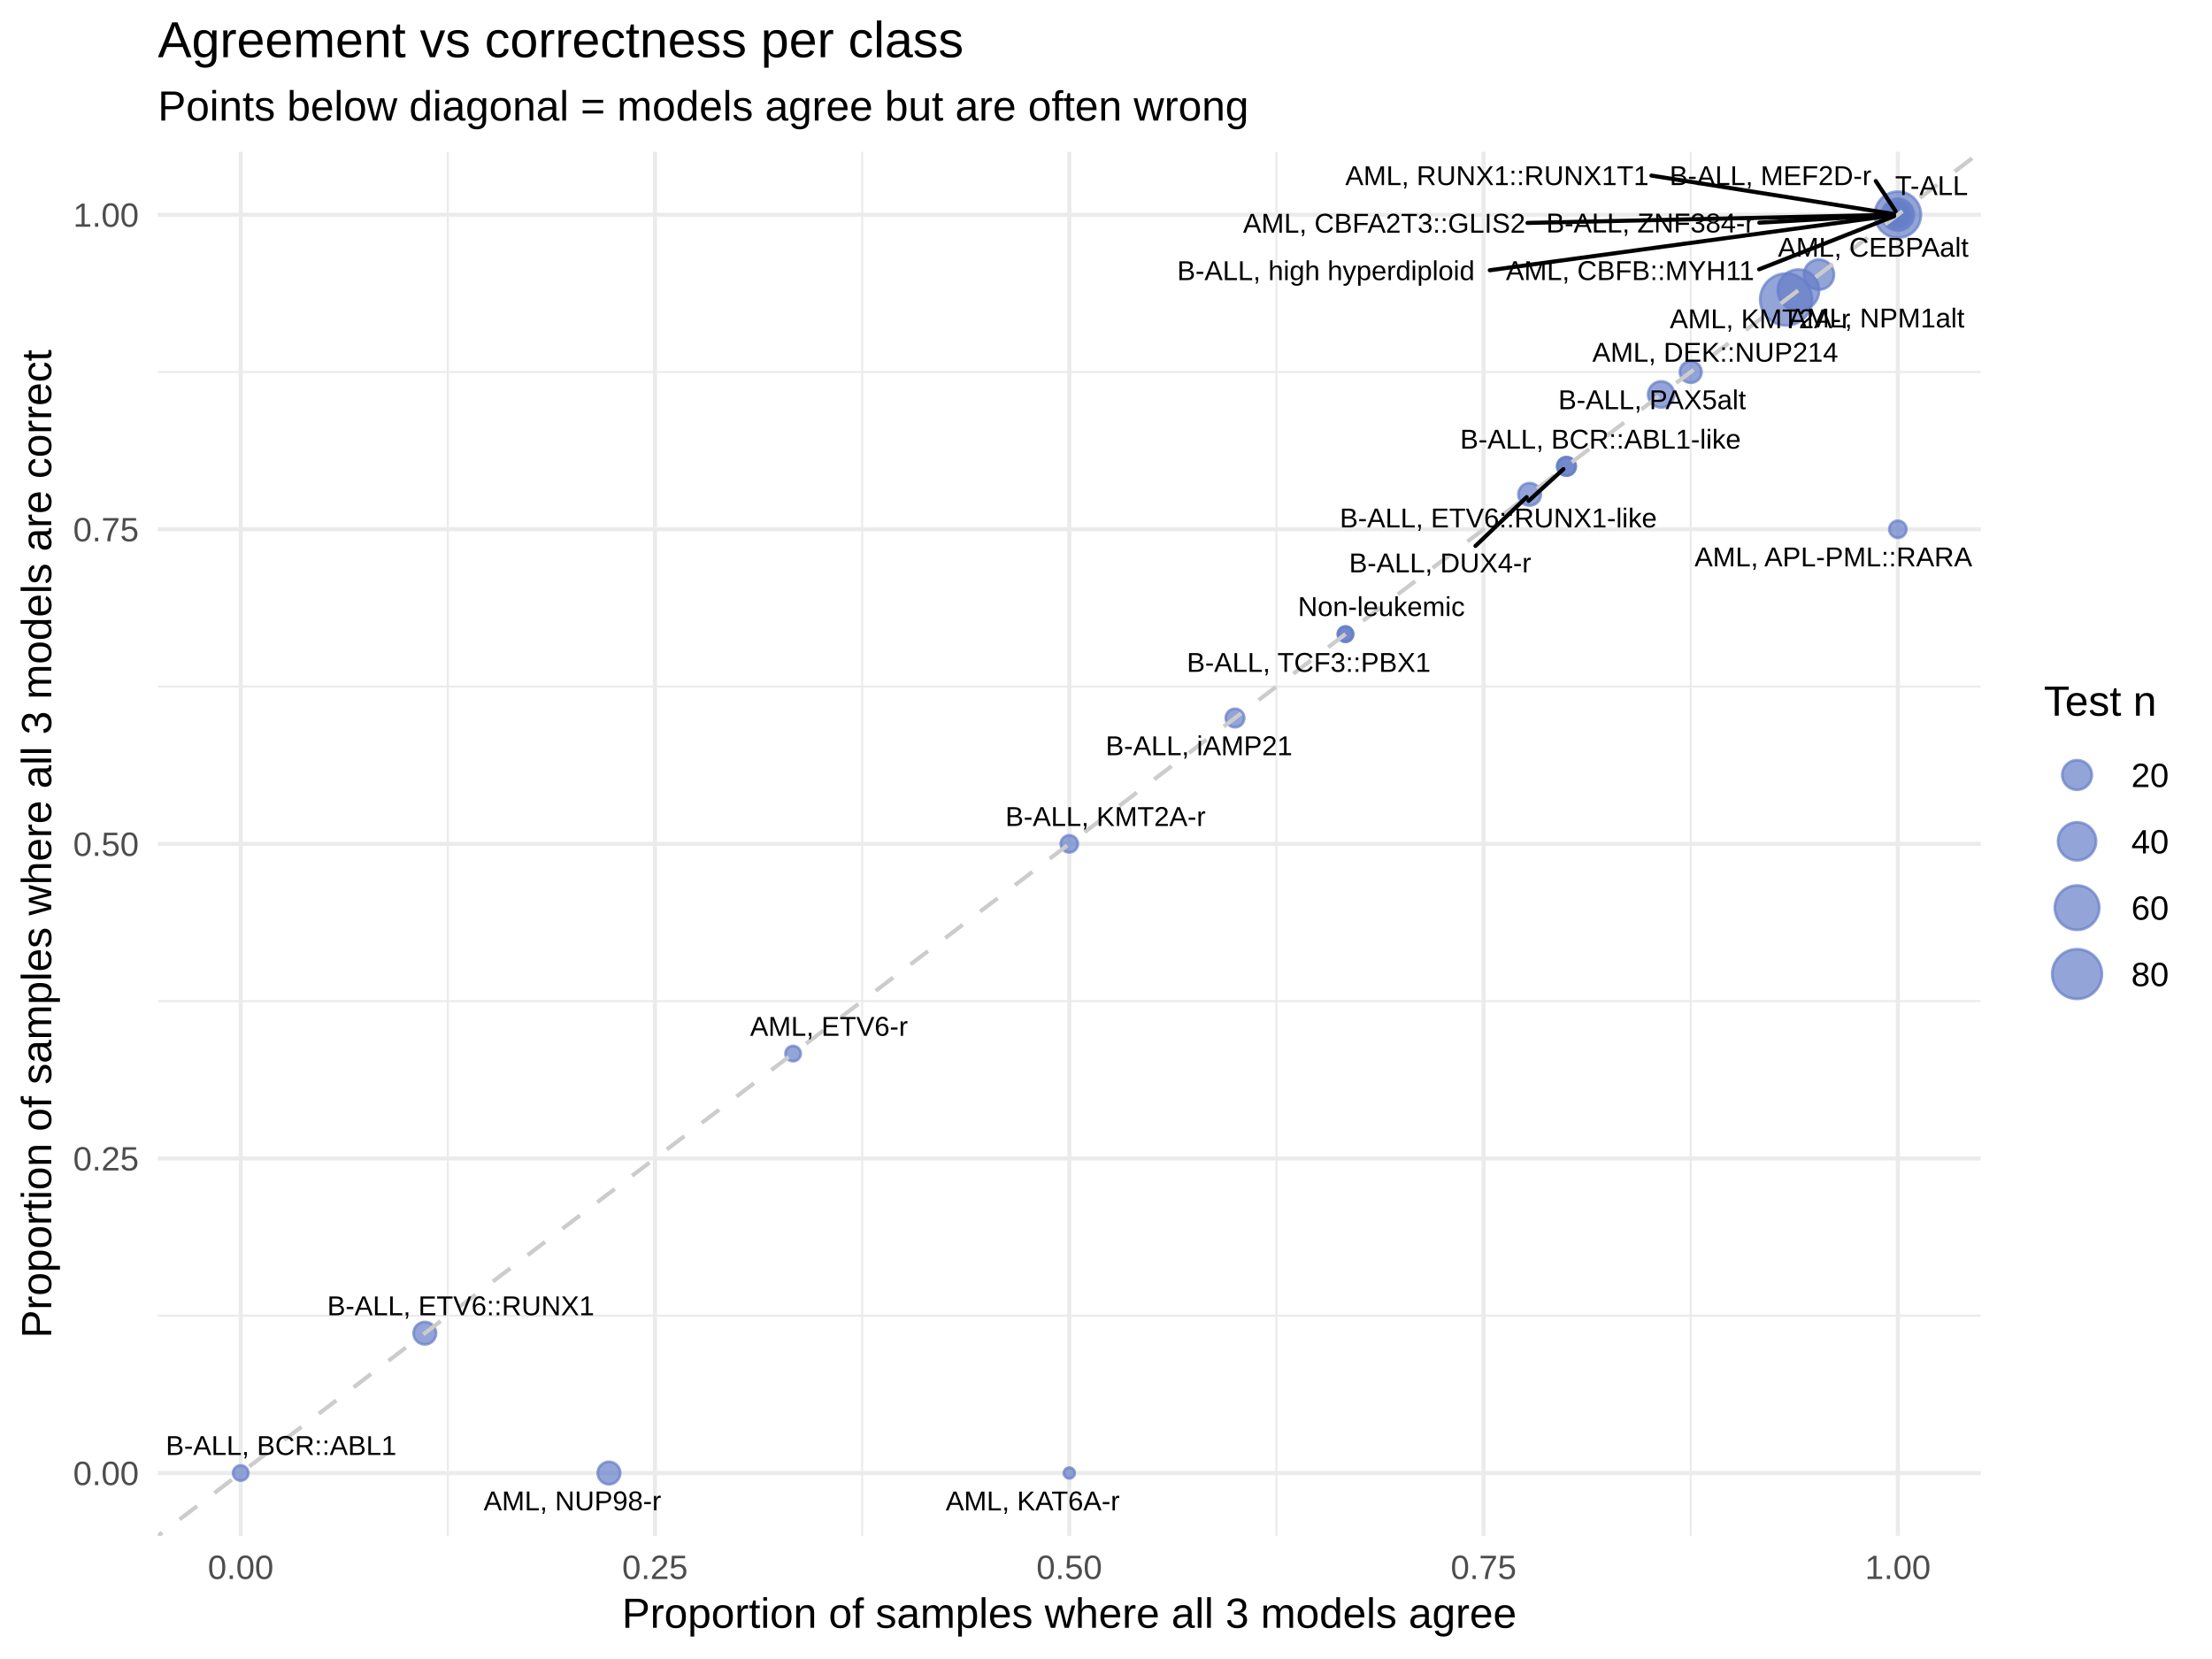
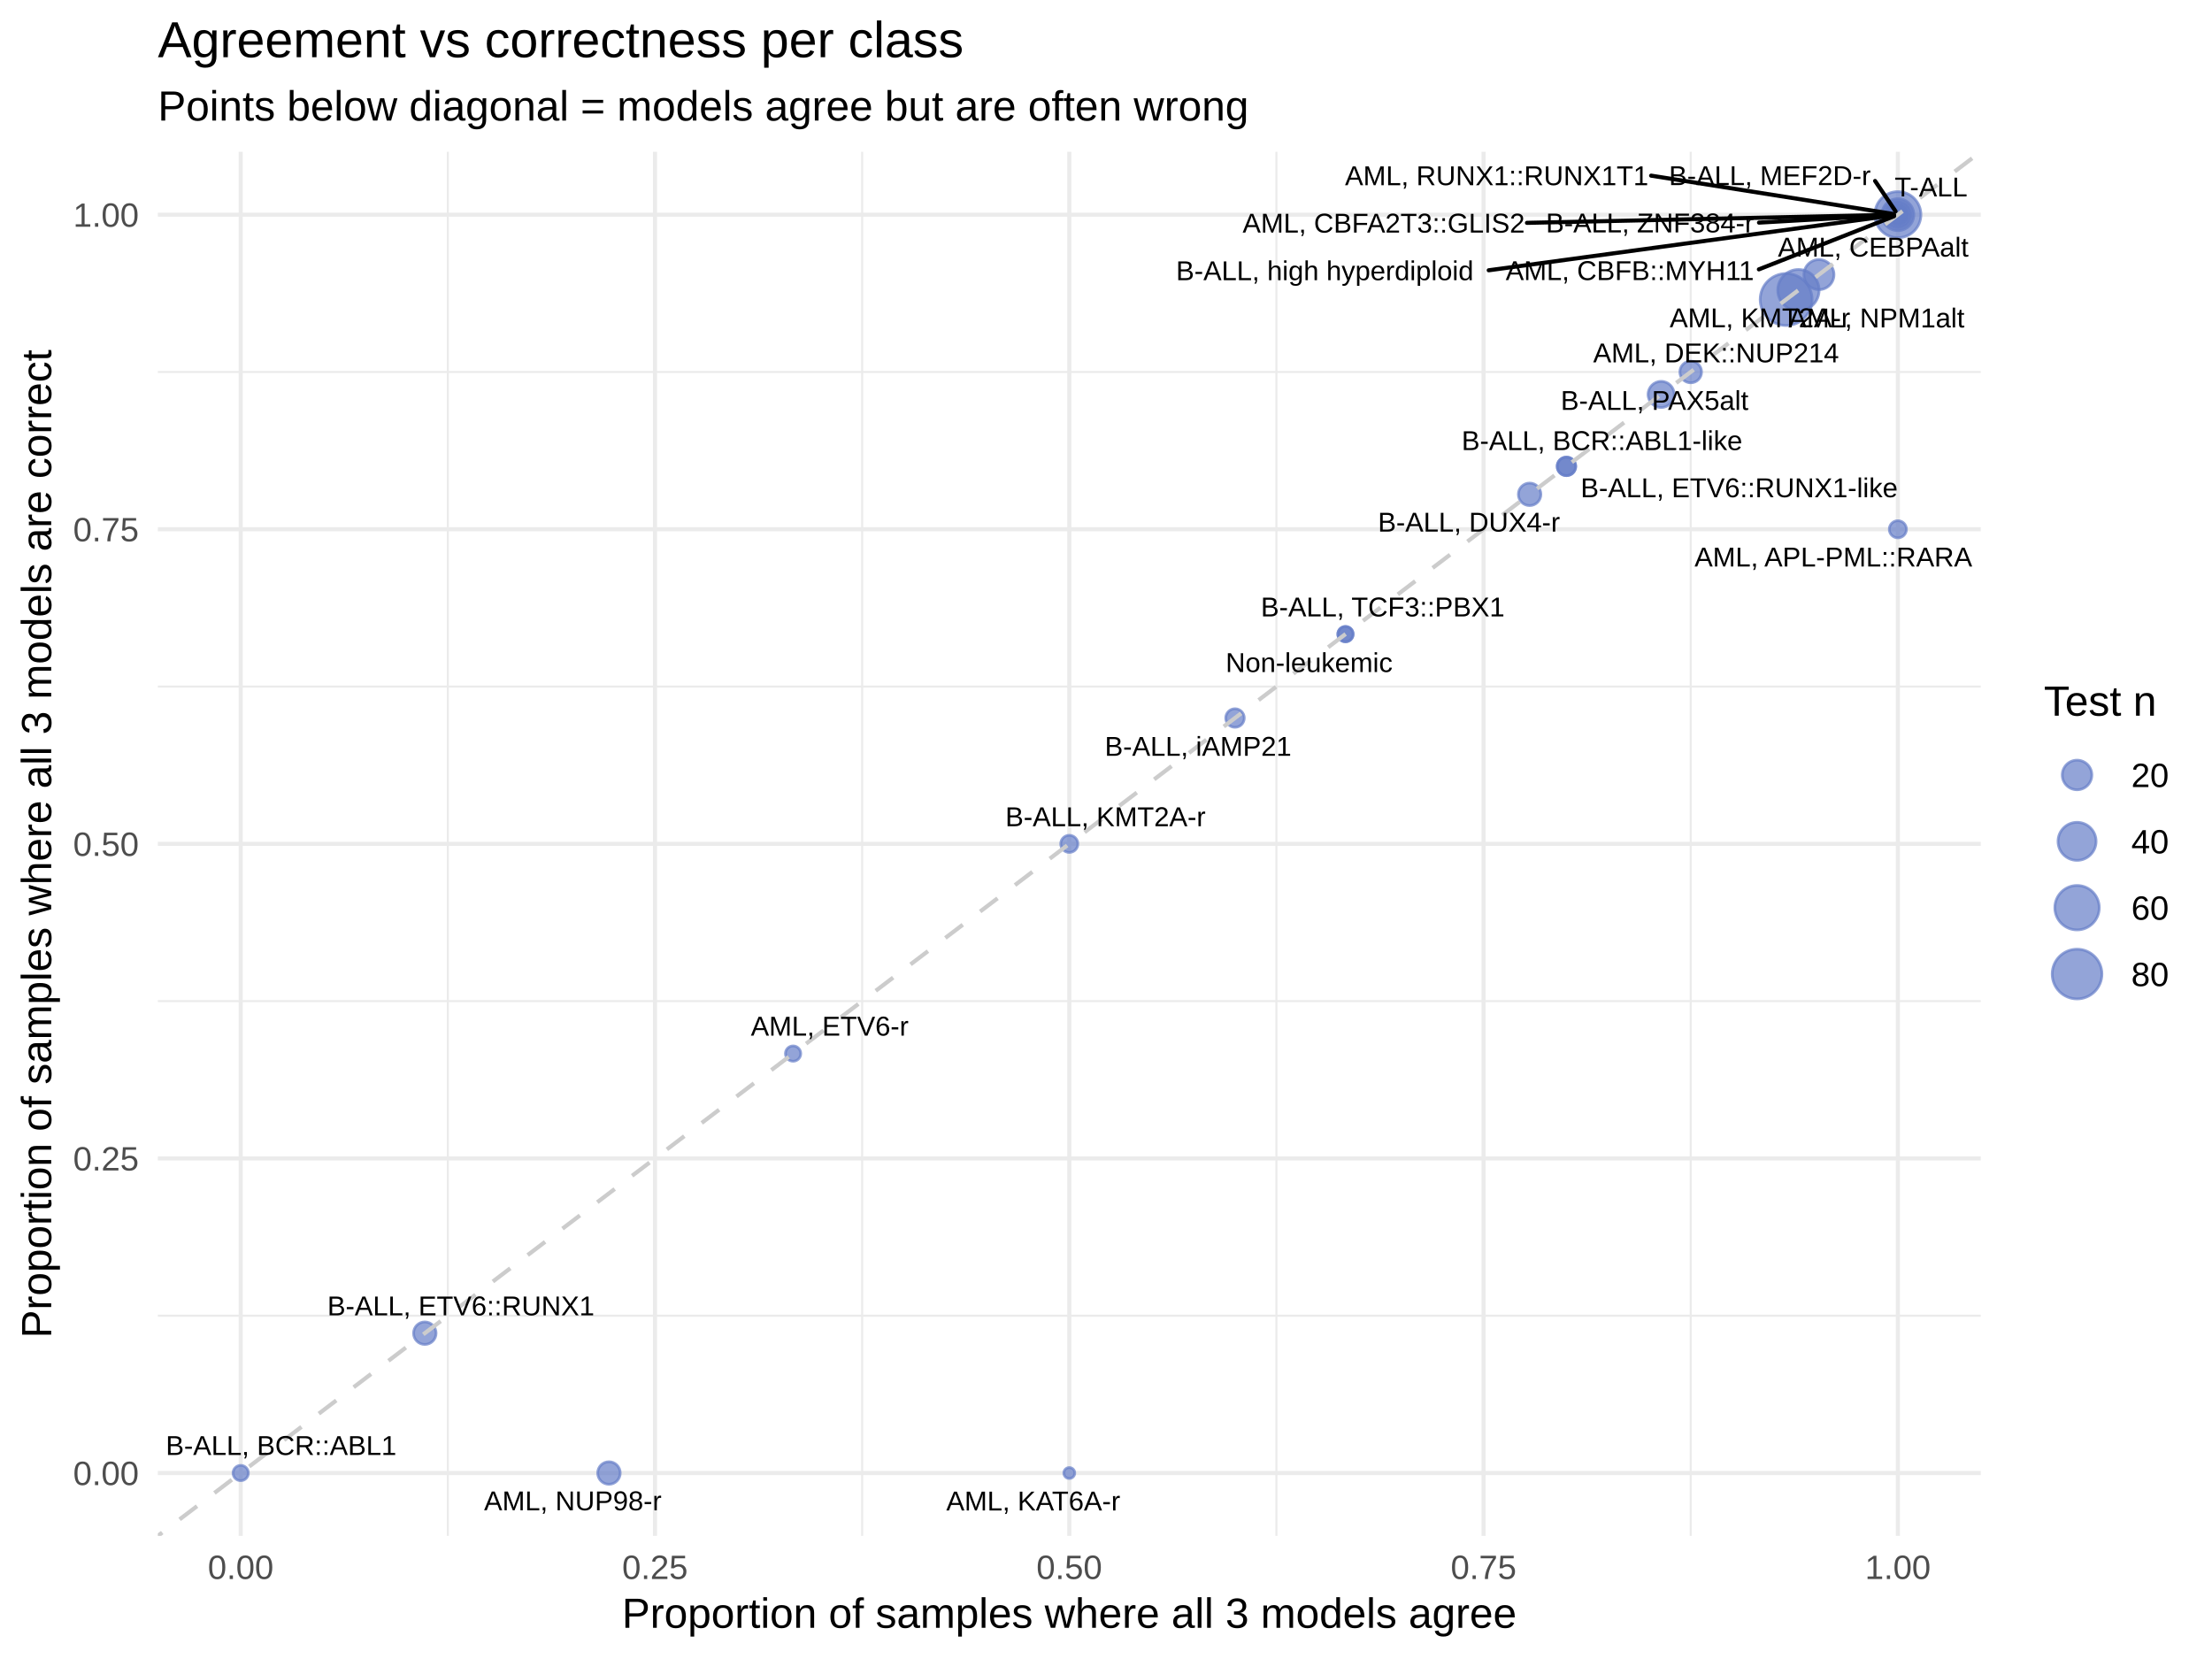
<svg xmlns="http://www.w3.org/2000/svg" class="svglite" width="576.00pt" height="432.00pt" viewBox="0 0 576.00 432.00">
  <defs>
    <style type="text/css">
    .svglite line, .svglite polyline, .svglite polygon, .svglite path, .svglite rect, .svglite circle {
      fill: none;
      stroke: #000000;
      stroke-linecap: round;
      stroke-linejoin: round;
      stroke-miterlimit: 10.00;
    }
    .svglite text {
      white-space: pre;
    }
  </style>
  </defs>
  <rect width="100%" height="100%" style="stroke: none; fill: #FFFFFF;" />
  <defs>
    <clipPath id="cpMC4wMHw1NzYuMDB8MC4wMHw0MzIuMDA=">
      <rect x="0.00" y="0.00" width="576.00" height="432.00" />
    </clipPath>
  </defs>
  <g clip-path="url(#cpMC4wMHw1NzYuMDB8MC4wMHw0MzIuMDA=)">
    <rect x="0" y="0.00" width="576.00" height="432.00" style="stroke-width: 1.07; stroke: none; fill: #FFFFFF;" />
  </g>
  <defs>
    <clipPath id="cpNDEuMTB8NTE1Ljc4fDM5LjUyfDM5OS45NQ==">
      <rect x="41.10" y="39.52" width="474.68" height="360.43" />
    </clipPath>
  </defs>
  <g clip-path="url(#cpNDEuMTB8NTE1Ljc4fDM5LjUyfDM5OS45NQ==)">
    <polyline points="41.10,342.61 515.78,342.61 " style="stroke-width: 0.53; stroke: #EBEBEB; stroke-linecap: butt;" />
    <polyline points="41.10,260.69 515.78,260.69 " style="stroke-width: 0.53; stroke: #EBEBEB; stroke-linecap: butt;" />
    <polyline points="41.10,178.78 515.78,178.78 " style="stroke-width: 0.53; stroke: #EBEBEB; stroke-linecap: butt;" />
    <polyline points="41.10,96.86 515.78,96.86 " style="stroke-width: 0.53; stroke: #EBEBEB; stroke-linecap: butt;" />
    <polyline points="116.62,399.95 116.62,39.52 " style="stroke-width: 0.53; stroke: #EBEBEB; stroke-linecap: butt;" />
    <polyline points="224.50,399.95 224.50,39.52 " style="stroke-width: 0.53; stroke: #EBEBEB; stroke-linecap: butt;" />
    <polyline points="332.38,399.95 332.38,39.52 " style="stroke-width: 0.53; stroke: #EBEBEB; stroke-linecap: butt;" />
    <polyline points="440.26,399.95 440.26,39.52 " style="stroke-width: 0.53; stroke: #EBEBEB; stroke-linecap: butt;" />
    <polyline points="41.10,383.57 515.78,383.57 " style="stroke-width: 1.07; stroke: #EBEBEB; stroke-linecap: butt;" />
    <polyline points="41.10,301.65 515.78,301.65 " style="stroke-width: 1.07; stroke: #EBEBEB; stroke-linecap: butt;" />
    <polyline points="41.10,219.74 515.78,219.74 " style="stroke-width: 1.07; stroke: #EBEBEB; stroke-linecap: butt;" />
    <polyline points="41.10,137.82 515.78,137.82 " style="stroke-width: 1.07; stroke: #EBEBEB; stroke-linecap: butt;" />
    <polyline points="41.10,55.90 515.78,55.90 " style="stroke-width: 1.07; stroke: #EBEBEB; stroke-linecap: butt;" />
    <polyline points="62.68,399.95 62.68,39.52 " style="stroke-width: 1.07; stroke: #EBEBEB; stroke-linecap: butt;" />
    <polyline points="170.56,399.95 170.56,39.52 " style="stroke-width: 1.07; stroke: #EBEBEB; stroke-linecap: butt;" />
    <polyline points="278.44,399.95 278.44,39.52 " style="stroke-width: 1.07; stroke: #EBEBEB; stroke-linecap: butt;" />
    <polyline points="386.32,399.95 386.32,39.52 " style="stroke-width: 1.07; stroke: #EBEBEB; stroke-linecap: butt;" />
    <polyline points="494.20,399.95 494.20,39.52 " style="stroke-width: 1.07; stroke: #EBEBEB; stroke-linecap: butt;" />
    <circle cx="494.20" cy="137.82" r="2.23" style="stroke-width: 0.71; stroke: #667EC8; stroke-opacity: 0.70; fill: #667EC8; fill-opacity: 0.70;" />
    <circle cx="494.20" cy="55.90" r="2.23" style="stroke-width: 0.71; stroke: #667EC8; stroke-opacity: 0.70; fill: #667EC8; fill-opacity: 0.70;" />
    <circle cx="494.20" cy="55.90" r="4.16" style="stroke-width: 0.71; stroke: #667EC8; stroke-opacity: 0.70; fill: #667EC8; fill-opacity: 0.70;" />
    <circle cx="473.65" cy="71.51" r="3.91" style="stroke-width: 0.71; stroke: #667EC8; stroke-opacity: 0.70; fill: #667EC8; fill-opacity: 0.70;" />
    <circle cx="440.26" cy="96.86" r="2.82" style="stroke-width: 0.71; stroke: #667EC8; stroke-opacity: 0.70; fill: #667EC8; fill-opacity: 0.70;" />
    <circle cx="206.52" cy="274.35" r="1.99" style="stroke-width: 0.71; stroke: #667EC8; stroke-opacity: 0.70; fill: #667EC8; fill-opacity: 0.70;" />
    <circle cx="278.44" cy="383.57" r="1.42" style="stroke-width: 0.71; stroke: #667EC8; stroke-opacity: 0.70; fill: #667EC8; fill-opacity: 0.70;" />
    <circle cx="465.11" cy="77.99" r="6.76" style="stroke-width: 0.71; stroke: #667EC8; stroke-opacity: 0.70; fill: #667EC8; fill-opacity: 0.70;" />
    <circle cx="468.31" cy="75.56" r="5.38" style="stroke-width: 0.71; stroke: #667EC8; stroke-opacity: 0.70; fill: #667EC8; fill-opacity: 0.70;" />
    <circle cx="158.57" cy="383.57" r="2.93" style="stroke-width: 0.71; stroke: #667EC8; stroke-opacity: 0.70; fill: #667EC8; fill-opacity: 0.70;" />
    <circle cx="494.20" cy="55.90" r="6.00" style="stroke-width: 0.71; stroke: #667EC8; stroke-opacity: 0.70; fill: #667EC8; fill-opacity: 0.70;" />
    <circle cx="62.68" cy="383.57" r="1.99" style="stroke-width: 0.71; stroke: #667EC8; stroke-opacity: 0.70; fill: #667EC8; fill-opacity: 0.70;" />
    <circle cx="407.90" cy="121.44" r="2.41" style="stroke-width: 0.71; stroke: #667EC8; stroke-opacity: 0.70; fill: #667EC8; fill-opacity: 0.70;" />
    <circle cx="398.31" cy="128.72" r="2.93" style="stroke-width: 0.71; stroke: #667EC8; stroke-opacity: 0.70; fill: #667EC8; fill-opacity: 0.70;" />
    <circle cx="110.62" cy="347.16" r="2.93" style="stroke-width: 0.71; stroke: #667EC8; stroke-opacity: 0.70; fill: #667EC8; fill-opacity: 0.70;" />
    <circle cx="407.90" cy="121.44" r="2.41" style="stroke-width: 0.71; stroke: #667EC8; stroke-opacity: 0.70; fill: #667EC8; fill-opacity: 0.70;" />
    <circle cx="278.44" cy="219.74" r="2.23" style="stroke-width: 0.71; stroke: #667EC8; stroke-opacity: 0.70; fill: #667EC8; fill-opacity: 0.70;" />
    <circle cx="494.20" cy="55.90" r="1.42" style="stroke-width: 0.71; stroke: #667EC8; stroke-opacity: 0.70; fill: #667EC8; fill-opacity: 0.70;" />
    <circle cx="432.56" cy="102.71" r="3.40" style="stroke-width: 0.71; stroke: #667EC8; stroke-opacity: 0.70; fill: #667EC8; fill-opacity: 0.70;" />
    <circle cx="350.36" cy="165.13" r="1.99" style="stroke-width: 0.71; stroke: #667EC8; stroke-opacity: 0.70; fill: #667EC8; fill-opacity: 0.70;" />
    <circle cx="494.20" cy="55.90" r="2.57" style="stroke-width: 0.71; stroke: #667EC8; stroke-opacity: 0.70; fill: #667EC8; fill-opacity: 0.70;" />
    <circle cx="494.20" cy="55.90" r="3.40" style="stroke-width: 0.71; stroke: #667EC8; stroke-opacity: 0.70; fill: #667EC8; fill-opacity: 0.70;" />
    <circle cx="321.59" cy="186.97" r="2.41" style="stroke-width: 0.71; stroke: #667EC8; stroke-opacity: 0.70; fill: #667EC8; fill-opacity: 0.70;" />
    <circle cx="350.36" cy="165.13" r="1.99" style="stroke-width: 0.71; stroke: #667EC8; stroke-opacity: 0.70; fill: #667EC8; fill-opacity: 0.70;" />
    <circle cx="494.20" cy="55.90" r="2.41" style="stroke-width: 0.71; stroke: #667EC8; stroke-opacity: 0.70; fill: #667EC8; fill-opacity: 0.70;" />
    <line x1="-433.58" y1="760.38" x2="990.45" y2="-320.91" style="stroke-width: 1.07; stroke: #CCCCCC; stroke-dasharray: 5.69,5.69; stroke-linecap: butt;" />
-     <line x1="397.76" y1="58.05" x2="493.13" y2="55.93" style="stroke-width: 1.07;" />
-     <line x1="458.07" y1="70.13" x2="493.21" y2="56.30" style="stroke-width: 1.07;" />
-     <line x1="430.03" y1="45.72" x2="493.15" y2="55.74" style="stroke-width: 1.07;" />
-     <line x1="384.21" y1="142.16" x2="397.54" y2="129.45" style="stroke-width: 1.07;" />
-     <line x1="398.03" y1="130.45" x2="407.11" y2="122.16" style="stroke-width: 1.07;" />
-     <line x1="488.45" y1="47.14" x2="493.62" y2="55.01" style="stroke-width: 1.07;" />
-     <line x1="458.13" y1="57.99" x2="493.14" y2="55.97" style="stroke-width: 1.07;" />
-     <line x1="387.94" y1="70.37" x2="493.14" y2="56.05" style="stroke-width: 1.07;" />
-     <text x="477.41" y="147.48" text-anchor="middle" style="font-size: 7.11px; font-family: &quot;Arimo&quot;;" textLength="69.54px" lengthAdjust="spacingAndGlyphs">AML, APL-PML::RARA</text>
-     <text x="360.45" y="60.59" text-anchor="middle" style="font-size: 7.11px; font-family: &quot;Arimo&quot;;" textLength="71.01px" lengthAdjust="spacingAndGlyphs">AML, CBFA2T3::GLIS2</text>
-     <text x="424.47" y="72.92" text-anchor="middle" style="font-size: 7.11px; font-family: &quot;Arimo&quot;;" textLength="63.60px" lengthAdjust="spacingAndGlyphs">AML, CBFB::MYH11</text>
-     <text x="487.79" y="66.85" text-anchor="middle" style="font-size: 7.11px; font-family: &quot;Arimo&quot;;" textLength="48.77px" lengthAdjust="spacingAndGlyphs">AML, CEBPAalt</text>
-     <text x="446.64" y="94.19" text-anchor="middle" style="font-size: 7.11px; font-family: &quot;Arimo&quot;;" textLength="62.94px" lengthAdjust="spacingAndGlyphs">AML, DEK::NUP214</text>
-     <text x="215.86" y="269.72" text-anchor="middle" style="font-size: 7.11px; font-family: &quot;Arimo&quot;;" textLength="39.94px" lengthAdjust="spacingAndGlyphs">AML, ETV6-r</text>
-     <text x="268.92" y="393.30" text-anchor="middle" style="font-size: 7.11px; font-family: &quot;Arimo&quot;;" textLength="45.21px" lengthAdjust="spacingAndGlyphs">AML, KAT6A-r</text>
-     <text x="458.32" y="85.47" text-anchor="middle" style="font-size: 7.11px; font-family: &quot;Arimo&quot;;" textLength="47.12px" lengthAdjust="spacingAndGlyphs">AML, KMT2A-r</text>
-     <text x="488.64" y="85.27" text-anchor="middle" style="font-size: 7.11px; font-family: &quot;Arimo&quot;;" textLength="47.08px" lengthAdjust="spacingAndGlyphs">AML, NPM1alt</text>
-     <text x="149.06" y="393.29" text-anchor="middle" style="font-size: 7.11px; font-family: &quot;Arimo&quot;;" textLength="46.74px" lengthAdjust="spacingAndGlyphs">AML, NUP98-r</text>
-     <text x="389.82" y="48.20" text-anchor="middle" style="font-size: 7.11px; font-family: &quot;Arimo&quot;;" textLength="76.82px" lengthAdjust="spacingAndGlyphs">AML, RUNX1::RUNX1T1</text>
+     <line x1="397.62" y1="58.03" x2="493.13" y2="55.93" style="stroke-width: 1.07;" />
+     <line x1="458.01" y1="70.14" x2="493.21" y2="56.30" style="stroke-width: 1.07;" />
+     <line x1="429.95" y1="45.74" x2="493.15" y2="55.74" style="stroke-width: 1.07;" />
+     <line x1="488.27" y1="47.12" x2="493.60" y2="55.02" style="stroke-width: 1.07;" />
+     <line x1="458.04" y1="57.97" x2="493.14" y2="55.97" style="stroke-width: 1.07;" />
+     <line x1="387.66" y1="70.38" x2="493.14" y2="56.05" style="stroke-width: 1.07;" />
+     <text x="477.41" y="147.51" text-anchor="middle" style="font-size: 7.11px; font-family: &quot;Arimo&quot;;" textLength="69.54px" lengthAdjust="spacingAndGlyphs">AML, APL-PML::RARA</text>
+     <text x="360.32" y="60.57" text-anchor="middle" style="font-size: 7.11px; font-family: &quot;Arimo&quot;;" textLength="71.01px" lengthAdjust="spacingAndGlyphs">AML, CBFA2T3::GLIS2</text>
+     <text x="424.41" y="72.93" text-anchor="middle" style="font-size: 7.11px; font-family: &quot;Arimo&quot;;" textLength="63.60px" lengthAdjust="spacingAndGlyphs">AML, CBFB::MYH11</text>
+     <text x="487.79" y="66.81" text-anchor="middle" style="font-size: 7.11px; font-family: &quot;Arimo&quot;;" textLength="48.77px" lengthAdjust="spacingAndGlyphs">AML, CEBPAalt</text>
+     <text x="446.86" y="94.36" text-anchor="middle" style="font-size: 7.11px; font-family: &quot;Arimo&quot;;" textLength="62.94px" lengthAdjust="spacingAndGlyphs">AML, DEK::NUP214</text>
+     <text x="216.06" y="269.67" text-anchor="middle" style="font-size: 7.11px; font-family: &quot;Arimo&quot;;" textLength="39.94px" lengthAdjust="spacingAndGlyphs">AML, ETV6-r</text>
+     <text x="269.06" y="393.32" text-anchor="middle" style="font-size: 7.11px; font-family: &quot;Arimo&quot;;" textLength="45.21px" lengthAdjust="spacingAndGlyphs">AML, KAT6A-r</text>
+     <text x="458.29" y="85.22" text-anchor="middle" style="font-size: 7.11px; font-family: &quot;Arimo&quot;;" textLength="47.12px" lengthAdjust="spacingAndGlyphs">AML, KMT2A-r</text>
+     <text x="488.64" y="85.26" text-anchor="middle" style="font-size: 7.11px; font-family: &quot;Arimo&quot;;" textLength="47.08px" lengthAdjust="spacingAndGlyphs">AML, NPM1alt</text>
+     <text x="149.16" y="393.28" text-anchor="middle" style="font-size: 7.11px; font-family: &quot;Arimo&quot;;" textLength="46.74px" lengthAdjust="spacingAndGlyphs">AML, NUP98-r</text>
+     <text x="389.74" y="48.22" text-anchor="middle" style="font-size: 7.11px; font-family: &quot;Arimo&quot;;" textLength="76.82px" lengthAdjust="spacingAndGlyphs">AML, RUNX1::RUNX1T1</text>
    <text x="73.21" y="378.87" text-anchor="middle" style="font-size: 7.11px; font-family: &quot;Arimo&quot;;" textLength="56.97px" lengthAdjust="spacingAndGlyphs">B-ALL, BCR::ABL1</text>
-     <text x="416.77" y="116.82" text-anchor="middle" style="font-size: 7.11px; font-family: &quot;Arimo&quot;;" textLength="70.73px" lengthAdjust="spacingAndGlyphs">B-ALL, BCR::ABL1-like</text>
-     <text x="375.01" y="149.04" text-anchor="middle" style="font-size: 7.11px; font-family: &quot;Arimo&quot;;" textLength="46.51px" lengthAdjust="spacingAndGlyphs">B-ALL, DUX4-r</text>
-     <text x="119.99" y="342.49" text-anchor="middle" style="font-size: 7.11px; font-family: &quot;Arimo&quot;;" textLength="65.97px" lengthAdjust="spacingAndGlyphs">B-ALL, ETV6::RUNX1</text>
-     <text x="390.17" y="137.34" text-anchor="middle" style="font-size: 7.11px; font-family: &quot;Arimo&quot;;" textLength="79.73px" lengthAdjust="spacingAndGlyphs">B-ALL, ETV6::RUNX1-like</text>
-     <text x="287.88" y="215.08" text-anchor="middle" style="font-size: 7.11px; font-family: &quot;Arimo&quot;;" textLength="51.30px" lengthAdjust="spacingAndGlyphs">B-ALL, KMT2A-r</text>
-     <text x="461.03" y="48.20" text-anchor="middle" style="font-size: 7.11px; font-family: &quot;Arimo&quot;;" textLength="51.24px" lengthAdjust="spacingAndGlyphs">B-ALL, MEF2D-r</text>
-     <text x="430.22" y="106.55" text-anchor="middle" style="font-size: 7.11px; font-family: &quot;Arimo&quot;;" textLength="48.12px" lengthAdjust="spacingAndGlyphs">B-ALL, PAX5alt</text>
-     <text x="340.79" y="174.95" text-anchor="middle" style="font-size: 7.11px; font-family: &quot;Arimo&quot;;" textLength="59.83px" lengthAdjust="spacingAndGlyphs">B-ALL, TCF3::PBX1</text>
-     <text x="429.71" y="60.53" text-anchor="middle" style="font-size: 7.11px; font-family: &quot;Arimo&quot;;" textLength="53.24px" lengthAdjust="spacingAndGlyphs">B-ALL, ZNF384-r</text>
-     <text x="345.27" y="72.94" text-anchor="middle" style="font-size: 7.11px; font-family: &quot;Arimo&quot;;" textLength="81.76px" lengthAdjust="spacingAndGlyphs">B-ALL, high hyperdiploid</text>
-     <text x="312.23" y="196.65" text-anchor="middle" style="font-size: 7.11px; font-family: &quot;Arimo&quot;;" textLength="47.92px" lengthAdjust="spacingAndGlyphs">B-ALL, iAMP21</text>
-     <text x="359.71" y="160.41" text-anchor="middle" style="font-size: 7.11px; font-family: &quot;Arimo&quot;;" textLength="46.32px" lengthAdjust="spacingAndGlyphs">Non-leukemic</text>
-     <text x="502.97" y="50.79" text-anchor="middle" style="font-size: 7.11px; font-family: &quot;Arimo&quot;;" textLength="18.23px" lengthAdjust="spacingAndGlyphs">T-ALL</text>
+     <text x="417.16" y="117.20" text-anchor="middle" style="font-size: 7.11px; font-family: &quot;Arimo&quot;;" textLength="70.73px" lengthAdjust="spacingAndGlyphs">B-ALL, BCR::ABL1-like</text>
+     <text x="382.52" y="138.43" text-anchor="middle" style="font-size: 7.11px; font-family: &quot;Arimo&quot;;" textLength="46.51px" lengthAdjust="spacingAndGlyphs">B-ALL, DUX4-r</text>
+     <text x="120.02" y="342.52" text-anchor="middle" style="font-size: 7.11px; font-family: &quot;Arimo&quot;;" textLength="65.97px" lengthAdjust="spacingAndGlyphs">B-ALL, ETV6::RUNX1</text>
+     <text x="452.88" y="129.48" text-anchor="middle" style="font-size: 7.11px; font-family: &quot;Arimo&quot;;" textLength="79.73px" lengthAdjust="spacingAndGlyphs">B-ALL, ETV6::RUNX1-like</text>
+     <text x="287.87" y="215.14" text-anchor="middle" style="font-size: 7.11px; font-family: &quot;Arimo&quot;;" textLength="51.30px" lengthAdjust="spacingAndGlyphs">B-ALL, KMT2A-r</text>
+     <text x="460.86" y="48.20" text-anchor="middle" style="font-size: 7.11px; font-family: &quot;Arimo&quot;;" textLength="51.24px" lengthAdjust="spacingAndGlyphs">B-ALL, MEF2D-r</text>
+     <text x="430.85" y="106.74" text-anchor="middle" style="font-size: 7.11px; font-family: &quot;Arimo&quot;;" textLength="48.12px" lengthAdjust="spacingAndGlyphs">B-ALL, PAX5alt</text>
+     <text x="360.07" y="160.52" text-anchor="middle" style="font-size: 7.11px; font-family: &quot;Arimo&quot;;" textLength="59.83px" lengthAdjust="spacingAndGlyphs">B-ALL, TCF3::PBX1</text>
+     <text x="429.62" y="60.52" text-anchor="middle" style="font-size: 7.11px; font-family: &quot;Arimo&quot;;" textLength="53.24px" lengthAdjust="spacingAndGlyphs">B-ALL, ZNF384-r</text>
+     <text x="344.98" y="72.96" text-anchor="middle" style="font-size: 7.11px; font-family: &quot;Arimo&quot;;" textLength="81.76px" lengthAdjust="spacingAndGlyphs">B-ALL, high hyperdiploid</text>
+     <text x="311.99" y="196.81" text-anchor="middle" style="font-size: 7.11px; font-family: &quot;Arimo&quot;;" textLength="47.92px" lengthAdjust="spacingAndGlyphs">B-ALL, iAMP21</text>
+     <text x="340.89" y="174.99" text-anchor="middle" style="font-size: 7.11px; font-family: &quot;Arimo&quot;;" textLength="46.32px" lengthAdjust="spacingAndGlyphs">Non-leukemic</text>
+     <text x="502.84" y="51.15" text-anchor="middle" style="font-size: 7.11px; font-family: &quot;Arimo&quot;;" textLength="18.23px" lengthAdjust="spacingAndGlyphs">T-ALL</text>
  </g>
  <g clip-path="url(#cpMC4wMHw1NzYuMDB8MC4wMHw0MzIuMDA=)">
    <text x="36.17" y="386.71" text-anchor="end" style="font-size: 8.80px;fill: #4D4D4D; font-family: &quot;Arimo&quot;;" textLength="17.45px" lengthAdjust="spacingAndGlyphs">0.00</text>
    <text x="36.17" y="304.79" text-anchor="end" style="font-size: 8.80px;fill: #4D4D4D; font-family: &quot;Arimo&quot;;" textLength="17.45px" lengthAdjust="spacingAndGlyphs">0.25</text>
    <text x="36.17" y="222.88" text-anchor="end" style="font-size: 8.80px;fill: #4D4D4D; font-family: &quot;Arimo&quot;;" textLength="17.45px" lengthAdjust="spacingAndGlyphs">0.50</text>
    <text x="36.17" y="140.96" text-anchor="end" style="font-size: 8.80px;fill: #4D4D4D; font-family: &quot;Arimo&quot;;" textLength="17.45px" lengthAdjust="spacingAndGlyphs">0.75</text>
    <text x="36.17" y="59.05" text-anchor="end" style="font-size: 8.80px;fill: #4D4D4D; font-family: &quot;Arimo&quot;;" textLength="17.45px" lengthAdjust="spacingAndGlyphs">1.00</text>
    <text x="62.68" y="411.17" text-anchor="middle" style="font-size: 8.80px;fill: #4D4D4D; font-family: &quot;Arimo&quot;;" textLength="17.45px" lengthAdjust="spacingAndGlyphs">0.00</text>
    <text x="170.56" y="411.17" text-anchor="middle" style="font-size: 8.80px;fill: #4D4D4D; font-family: &quot;Arimo&quot;;" textLength="17.45px" lengthAdjust="spacingAndGlyphs">0.25</text>
    <text x="278.44" y="411.17" text-anchor="middle" style="font-size: 8.80px;fill: #4D4D4D; font-family: &quot;Arimo&quot;;" textLength="17.45px" lengthAdjust="spacingAndGlyphs">0.50</text>
    <text x="386.32" y="411.17" text-anchor="middle" style="font-size: 8.80px;fill: #4D4D4D; font-family: &quot;Arimo&quot;;" textLength="17.45px" lengthAdjust="spacingAndGlyphs">0.75</text>
    <text x="494.20" y="411.17" text-anchor="middle" style="font-size: 8.80px;fill: #4D4D4D; font-family: &quot;Arimo&quot;;" textLength="17.45px" lengthAdjust="spacingAndGlyphs">1.00</text>
    <text x="278.44" y="423.88" text-anchor="middle" style="font-size: 11.00px; font-family: &quot;Arimo&quot;;" textLength="247.77px" lengthAdjust="spacingAndGlyphs">Proportion of samples where all 3 models agree</text>
    <text transform="translate(13.33,219.74) rotate(-90)" text-anchor="middle" style="font-size: 11.00px; font-family: &quot;Arimo&quot;;" textLength="274.13px" lengthAdjust="spacingAndGlyphs">Proportion of samples where all 3 models are correct</text>
    <text x="532.22" y="186.36" style="font-size: 11.00px; font-family: &quot;Arimo&quot;;" textLength="31.22px" lengthAdjust="spacingAndGlyphs">Test n</text>
    <circle cx="540.86" cy="201.80" r="3.85" style="stroke-width: 0.71; stroke: #667EC8; stroke-opacity: 0.70; fill: #667EC8; fill-opacity: 0.70;" />
    <circle cx="540.86" cy="219.08" r="4.95" style="stroke-width: 0.71; stroke: #667EC8; stroke-opacity: 0.70; fill: #667EC8; fill-opacity: 0.70;" />
    <circle cx="540.86" cy="236.36" r="5.78" style="stroke-width: 0.71; stroke: #667EC8; stroke-opacity: 0.70; fill: #667EC8; fill-opacity: 0.70;" />
    <circle cx="540.86" cy="253.64" r="6.47" style="stroke-width: 0.71; stroke: #667EC8; stroke-opacity: 0.70; fill: #667EC8; fill-opacity: 0.70;" />
    <text x="554.98" y="204.95" style="font-size: 8.80px; font-family: &quot;Arimo&quot;;" textLength="10.07px" lengthAdjust="spacingAndGlyphs">20</text>
    <text x="554.98" y="222.23" style="font-size: 8.80px; font-family: &quot;Arimo&quot;;" textLength="10.07px" lengthAdjust="spacingAndGlyphs">40</text>
    <text x="554.98" y="239.51" style="font-size: 8.80px; font-family: &quot;Arimo&quot;;" textLength="10.07px" lengthAdjust="spacingAndGlyphs">60</text>
    <text x="554.98" y="256.79" style="font-size: 8.80px; font-family: &quot;Arimo&quot;;" textLength="10.07px" lengthAdjust="spacingAndGlyphs">80</text>
    <text x="41.10" y="31.40" style="font-size: 11.00px; font-family: &quot;Arimo&quot;;" textLength="303.51px" lengthAdjust="spacingAndGlyphs">Points below diagonal = models agree but are often wrong</text>
    <text x="41.10" y="14.90" style="font-size: 13.20px; font-family: &quot;Arimo&quot;;" textLength="218.94px" lengthAdjust="spacingAndGlyphs">Agreement vs correctness per class</text>
  </g>
</svg>
